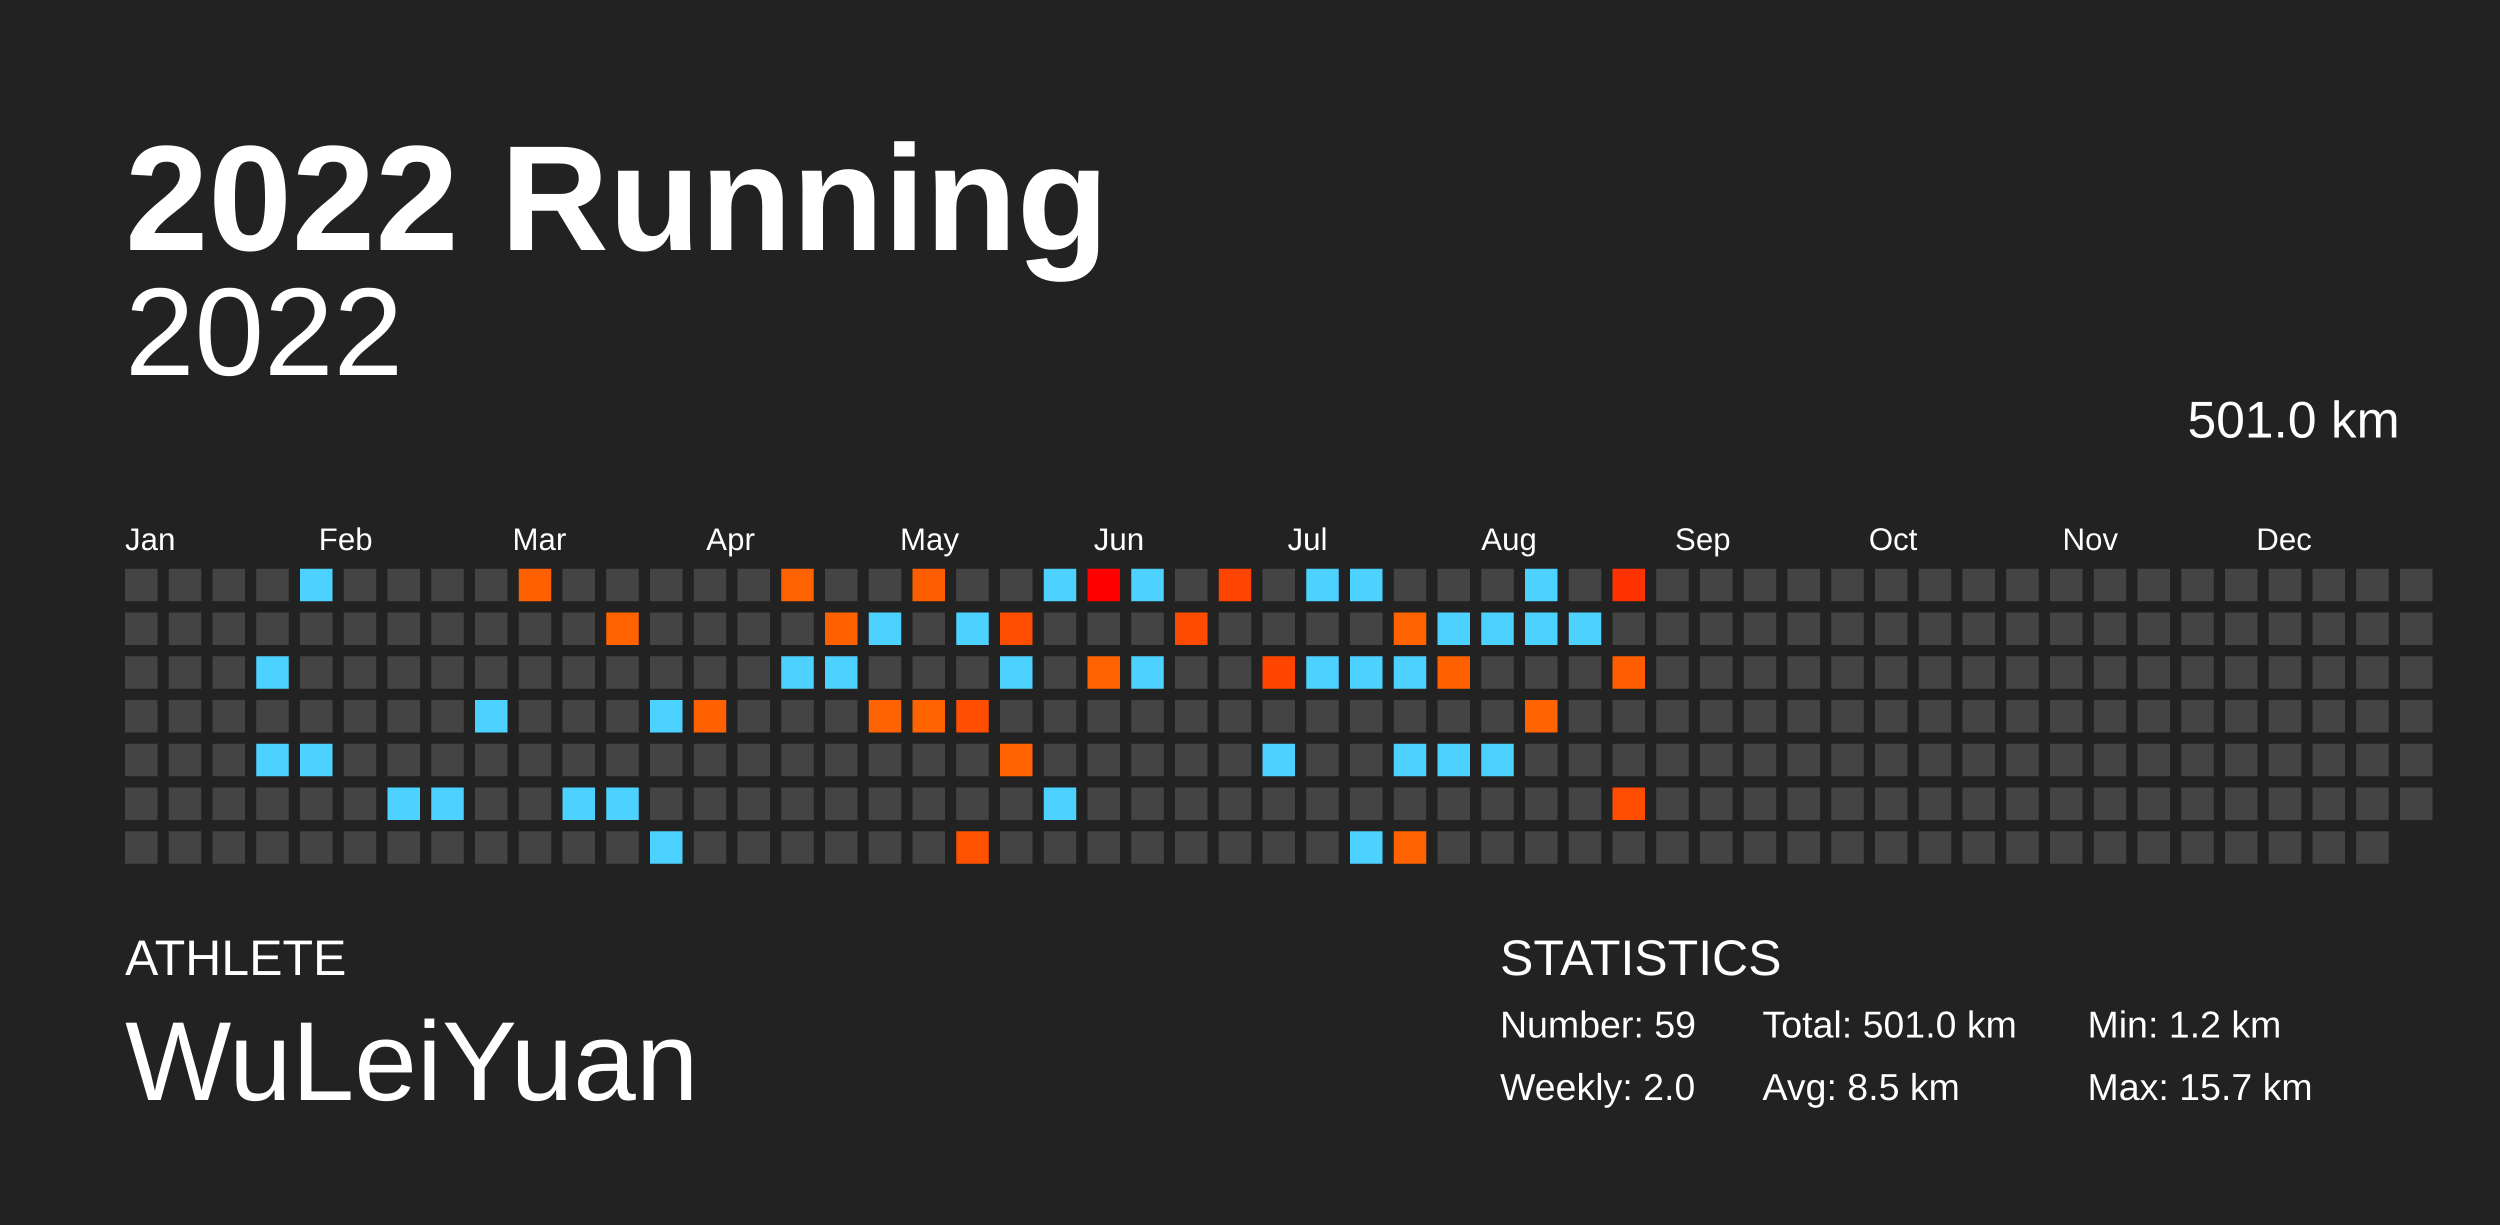
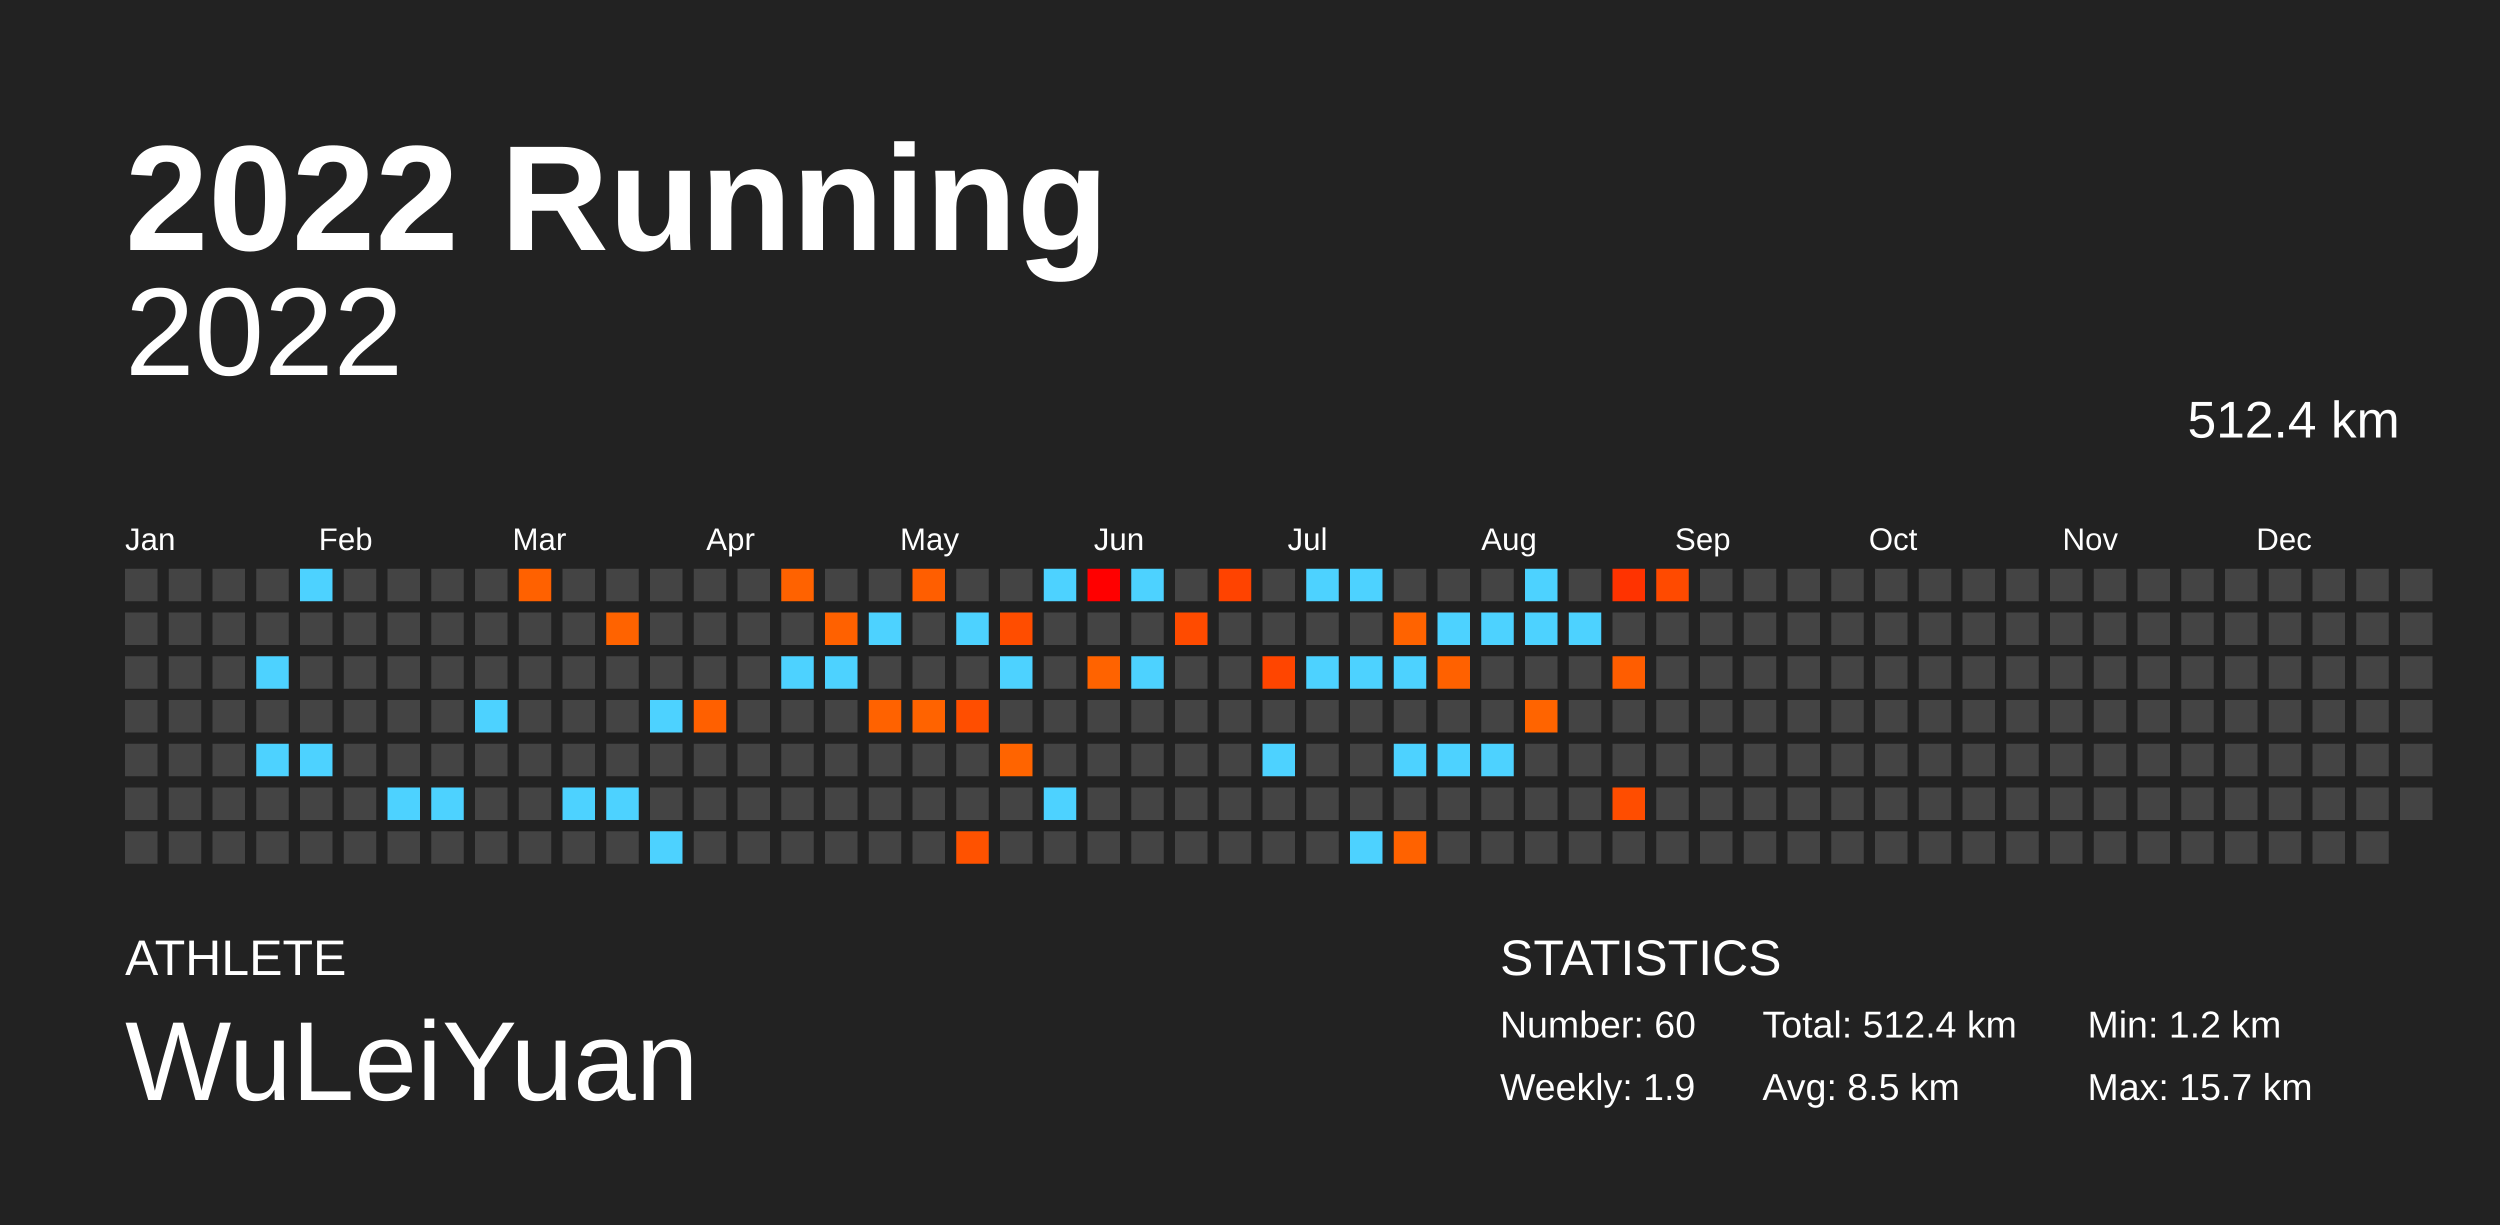
<svg xmlns="http://www.w3.org/2000/svg" baseProfile="full" height="98mm" version="1.1" viewBox="0,0,200,98" width="200mm">
  <defs />
  <rect fill="#222222" height="98" width="200" x="0" y="0" />
  <text fill="#FFFFFF" style="font-size:12px; font-family:Arial; font-weight:bold;" x="10" y="20">2022 Running</text>
  <text fill="#FFFFFF" style="font-size:4px; font-family:Arial" x="10" y="78">ATHLETE</text>
  <text fill="#FFFFFF" style="font-size:9px; font-family:Arial" x="10" y="88">WuLeiYuan</text>
  <text fill="#FFFFFF" style="font-size:4px; font-family:Arial" x="120" y="78">STATISTICS</text>
-   <text fill="#FFFFFF" style="font-size:3px; font-family:Arial" x="120" y="83">Number: 59</text>
-   <text fill="#FFFFFF" style="font-size:3px; font-family:Arial" x="120" y="88">Weekly: 2.0</text>
-   <text fill="#FFFFFF" style="font-size:3px; font-family:Arial" x="141" y="83">Total: 501.0 km</text>
+   <text fill="#FFFFFF" style="font-size:3px; font-family:Arial" x="120" y="83">Number: 60</text>
+   <text fill="#FFFFFF" style="font-size:3px; font-family:Arial" x="120" y="88">Weekly: 1.9</text>
+   <text fill="#FFFFFF" style="font-size:3px; font-family:Arial" x="141" y="83">Total: 512.4 km</text>
  <text fill="#FFFFFF" style="font-size:3px; font-family:Arial" x="141" y="88">Avg: 8.5 km</text>
  <text fill="#FFFFFF" style="font-size:3px; font-family:Arial" x="167" y="83">Min: 1.2 km</text>
  <text fill="#FFFFFF" style="font-size:3px; font-family:Arial" x="167" y="88">Max: 15.7 km</text>
  <text alignment-baseline="hanging" fill="#FFFFFF" style="font-size:10.0px; font-family:Arial;" x="10" y="30">2022</text>
-   <text alignment-baseline="hanging" fill="#FFFFFF" style="font-size:4.125px; font-family:Arial;" x="175" y="35">501.0 km</text>
+   <text alignment-baseline="hanging" fill="#FFFFFF" style="font-size:4.125px; font-family:Arial;" x="175" y="35">512.4 km</text>
  <text fill="#FFFFFF" style="font-size:2.5px; font-family:Arial" x="10.0" y="44">Jan</text>
  <text fill="#FFFFFF" style="font-size:2.5px; font-family:Arial" x="25.5" y="44">Feb</text>
  <text fill="#FFFFFF" style="font-size:2.5px; font-family:Arial" x="41.0" y="44">Mar</text>
  <text fill="#FFFFFF" style="font-size:2.5px; font-family:Arial" x="56.5" y="44">Apr</text>
  <text fill="#FFFFFF" style="font-size:2.5px; font-family:Arial" x="72.0" y="44">May</text>
  <text fill="#FFFFFF" style="font-size:2.5px; font-family:Arial" x="87.5" y="44">Jun</text>
  <text fill="#FFFFFF" style="font-size:2.5px; font-family:Arial" x="103.0" y="44">Jul</text>
  <text fill="#FFFFFF" style="font-size:2.5px; font-family:Arial" x="118.5" y="44">Aug</text>
  <text fill="#FFFFFF" style="font-size:2.5px; font-family:Arial" x="134.0" y="44">Sep</text>
  <text fill="#FFFFFF" style="font-size:2.5px; font-family:Arial" x="149.5" y="44">Oct</text>
  <text fill="#FFFFFF" style="font-size:2.5px; font-family:Arial" x="165.0" y="44">Nov</text>
  <text fill="#FFFFFF" style="font-size:2.5px; font-family:Arial" x="180.5" y="44">Dec</text>
  <rect fill="#444444" height="2.6" width="2.6" x="10.0" y="45.5" />
  <rect fill="#444444" height="2.6" width="2.6" x="10.0" y="49.0" />
  <rect fill="#444444" height="2.6" width="2.6" x="10.0" y="52.5" />
  <rect fill="#444444" height="2.6" width="2.6" x="10.0" y="56.0" />
  <rect fill="#444444" height="2.6" width="2.6" x="10.0" y="59.5" />
  <rect fill="#444444" height="2.6" width="2.6" x="10.0" y="63.0" />
  <rect fill="#444444" height="2.6" width="2.6" x="10.0" y="66.5" />
  <rect fill="#444444" height="2.6" width="2.6" x="13.5" y="45.5" />
  <rect fill="#444444" height="2.6" width="2.6" x="13.5" y="49.0" />
  <rect fill="#444444" height="2.6" width="2.6" x="13.5" y="52.5" />
  <rect fill="#444444" height="2.6" width="2.6" x="13.5" y="56.0" />
  <rect fill="#444444" height="2.6" width="2.6" x="13.5" y="59.5" />
  <rect fill="#444444" height="2.6" width="2.6" x="13.5" y="63.0" />
  <rect fill="#444444" height="2.6" width="2.6" x="13.5" y="66.5" />
  <rect fill="#444444" height="2.6" width="2.6" x="17.0" y="45.5" />
  <rect fill="#444444" height="2.6" width="2.6" x="17.0" y="49.0" />
  <rect fill="#444444" height="2.6" width="2.6" x="17.0" y="52.5" />
  <rect fill="#444444" height="2.6" width="2.6" x="17.0" y="56.0" />
  <rect fill="#444444" height="2.6" width="2.6" x="17.0" y="59.5" />
  <rect fill="#444444" height="2.6" width="2.6" x="17.0" y="63.0" />
  <rect fill="#444444" height="2.6" width="2.6" x="17.0" y="66.5" />
  <rect fill="#444444" height="2.6" width="2.6" x="20.5" y="45.5" />
  <rect fill="#444444" height="2.6" width="2.6" x="20.5" y="49.0" />
  <rect fill="#4dd2ff" height="2.6" width="2.6" x="20.5" y="52.5" />
  <rect fill="#444444" height="2.6" width="2.6" x="20.5" y="56.0" />
  <rect fill="#4dd2ff" height="2.6" width="2.6" x="20.5" y="59.5" />
  <rect fill="#444444" height="2.6" width="2.6" x="20.5" y="63.0" />
  <rect fill="#444444" height="2.6" width="2.6" x="20.5" y="66.5" />
  <rect fill="#4dd2ff" height="2.6" width="2.6" x="24.0" y="45.5" />
  <rect fill="#444444" height="2.6" width="2.6" x="24.0" y="49.0" />
  <rect fill="#444444" height="2.6" width="2.6" x="24.0" y="52.5" />
  <rect fill="#444444" height="2.6" width="2.6" x="24.0" y="56.0" />
  <rect fill="#4dd2ff" height="2.6" width="2.6" x="24.0" y="59.5" />
  <rect fill="#444444" height="2.6" width="2.6" x="24.0" y="63.0" />
  <rect fill="#444444" height="2.6" width="2.6" x="24.0" y="66.5" />
  <rect fill="#444444" height="2.6" width="2.6" x="27.5" y="45.5" />
  <rect fill="#444444" height="2.6" width="2.6" x="27.5" y="49.0" />
  <rect fill="#444444" height="2.6" width="2.6" x="27.5" y="52.5" />
  <rect fill="#444444" height="2.6" width="2.6" x="27.5" y="56.0" />
  <rect fill="#444444" height="2.6" width="2.6" x="27.5" y="59.5" />
  <rect fill="#444444" height="2.6" width="2.6" x="27.5" y="63.0" />
  <rect fill="#444444" height="2.6" width="2.6" x="27.5" y="66.5" />
  <rect fill="#444444" height="2.6" width="2.6" x="31.0" y="45.5" />
  <rect fill="#444444" height="2.6" width="2.6" x="31.0" y="49.0" />
  <rect fill="#444444" height="2.6" width="2.6" x="31.0" y="52.5" />
  <rect fill="#444444" height="2.6" width="2.6" x="31.0" y="56.0" />
  <rect fill="#444444" height="2.6" width="2.6" x="31.0" y="59.5" />
  <rect fill="#4dd2ff" height="2.6" width="2.6" x="31.0" y="63.0" />
  <rect fill="#444444" height="2.6" width="2.6" x="31.0" y="66.5" />
  <rect fill="#444444" height="2.6" width="2.6" x="34.5" y="45.5" />
  <rect fill="#444444" height="2.6" width="2.6" x="34.5" y="49.0" />
  <rect fill="#444444" height="2.6" width="2.6" x="34.5" y="52.5" />
  <rect fill="#444444" height="2.6" width="2.6" x="34.5" y="56.0" />
  <rect fill="#444444" height="2.6" width="2.6" x="34.5" y="59.5" />
  <rect fill="#4dd2ff" height="2.6" width="2.6" x="34.5" y="63.0" />
  <rect fill="#444444" height="2.6" width="2.6" x="34.5" y="66.5" />
  <rect fill="#444444" height="2.6" width="2.6" x="38.0" y="45.5" />
  <rect fill="#444444" height="2.6" width="2.6" x="38.0" y="49.0" />
  <rect fill="#444444" height="2.6" width="2.6" x="38.0" y="52.5" />
  <rect fill="#4dd2ff" height="2.6" width="2.6" x="38.0" y="56.0" />
  <rect fill="#444444" height="2.6" width="2.6" x="38.0" y="59.5" />
  <rect fill="#444444" height="2.6" width="2.6" x="38.0" y="63.0" />
  <rect fill="#444444" height="2.6" width="2.6" x="38.0" y="66.5" />
  <rect fill="#ff6100" height="2.6" width="2.6" x="41.5" y="45.5" />
  <rect fill="#444444" height="2.6" width="2.6" x="41.5" y="49.0" />
  <rect fill="#444444" height="2.6" width="2.6" x="41.5" y="52.5" />
  <rect fill="#444444" height="2.6" width="2.6" x="41.5" y="56.0" />
  <rect fill="#444444" height="2.6" width="2.6" x="41.5" y="59.5" />
  <rect fill="#444444" height="2.6" width="2.6" x="41.5" y="63.0" />
  <rect fill="#444444" height="2.6" width="2.6" x="41.5" y="66.5" />
  <rect fill="#444444" height="2.6" width="2.6" x="45.0" y="45.5" />
  <rect fill="#444444" height="2.6" width="2.6" x="45.0" y="49.0" />
  <rect fill="#444444" height="2.6" width="2.6" x="45.0" y="52.5" />
  <rect fill="#444444" height="2.6" width="2.6" x="45.0" y="56.0" />
  <rect fill="#444444" height="2.6" width="2.6" x="45.0" y="59.5" />
  <rect fill="#4dd2ff" height="2.6" width="2.6" x="45.0" y="63.0" />
  <rect fill="#444444" height="2.6" width="2.6" x="45.0" y="66.5" />
  <rect fill="#444444" height="2.6" width="2.6" x="48.5" y="45.5" />
  <rect fill="#ff6300" height="2.6" width="2.6" x="48.5" y="49.0" />
  <rect fill="#444444" height="2.6" width="2.6" x="48.5" y="52.5" />
  <rect fill="#444444" height="2.6" width="2.6" x="48.5" y="56.0" />
  <rect fill="#444444" height="2.6" width="2.6" x="48.5" y="59.5" />
  <rect fill="#4dd2ff" height="2.6" width="2.6" x="48.5" y="63.0" />
  <rect fill="#444444" height="2.6" width="2.6" x="48.5" y="66.5" />
  <rect fill="#444444" height="2.6" width="2.6" x="52.0" y="45.5" />
  <rect fill="#444444" height="2.6" width="2.6" x="52.0" y="49.0" />
  <rect fill="#444444" height="2.6" width="2.6" x="52.0" y="52.5" />
  <rect fill="#4dd2ff" height="2.6" width="2.6" x="52.0" y="56.0" />
  <rect fill="#444444" height="2.6" width="2.6" x="52.0" y="59.5" />
  <rect fill="#444444" height="2.6" width="2.6" x="52.0" y="63.0" />
  <rect fill="#4dd2ff" height="2.6" width="2.6" x="52.0" y="66.5" />
  <rect fill="#444444" height="2.6" width="2.6" x="55.5" y="45.5" />
  <rect fill="#444444" height="2.6" width="2.6" x="55.5" y="49.0" />
  <rect fill="#444444" height="2.6" width="2.6" x="55.5" y="52.5" />
  <rect fill="#ff6000" height="2.6" width="2.6" x="55.5" y="56.0" />
  <rect fill="#444444" height="2.6" width="2.6" x="55.5" y="59.5" />
  <rect fill="#444444" height="2.6" width="2.6" x="55.5" y="63.0" />
  <rect fill="#444444" height="2.6" width="2.6" x="55.5" y="66.5" />
  <rect fill="#444444" height="2.6" width="2.6" x="59.0" y="45.5" />
  <rect fill="#444444" height="2.6" width="2.6" x="59.0" y="49.0" />
  <rect fill="#444444" height="2.6" width="2.6" x="59.0" y="52.5" />
  <rect fill="#444444" height="2.6" width="2.6" x="59.0" y="56.0" />
  <rect fill="#444444" height="2.6" width="2.6" x="59.0" y="59.5" />
  <rect fill="#444444" height="2.6" width="2.6" x="59.0" y="63.0" />
  <rect fill="#444444" height="2.6" width="2.6" x="59.0" y="66.5" />
  <rect fill="#ff6200" height="2.6" width="2.6" x="62.5" y="45.5" />
  <rect fill="#444444" height="2.6" width="2.6" x="62.5" y="49.0" />
  <rect fill="#4dd2ff" height="2.6" width="2.6" x="62.5" y="52.5" />
  <rect fill="#444444" height="2.6" width="2.6" x="62.5" y="56.0" />
  <rect fill="#444444" height="2.6" width="2.6" x="62.5" y="59.5" />
  <rect fill="#444444" height="2.6" width="2.6" x="62.5" y="63.0" />
  <rect fill="#444444" height="2.6" width="2.6" x="62.5" y="66.5" />
  <rect fill="#444444" height="2.6" width="2.6" x="66.0" y="45.5" />
  <rect fill="#ff6100" height="2.6" width="2.6" x="66.0" y="49.0" />
  <rect fill="#4dd2ff" height="2.6" width="2.6" x="66.0" y="52.5" />
  <rect fill="#444444" height="2.6" width="2.6" x="66.0" y="56.0" />
  <rect fill="#444444" height="2.6" width="2.6" x="66.0" y="59.5" />
  <rect fill="#444444" height="2.6" width="2.6" x="66.0" y="63.0" />
  <rect fill="#444444" height="2.6" width="2.6" x="66.0" y="66.5" />
  <rect fill="#444444" height="2.6" width="2.6" x="69.5" y="45.5" />
  <rect fill="#4dd2ff" height="2.6" width="2.6" x="69.5" y="49.0" />
  <rect fill="#444444" height="2.6" width="2.6" x="69.5" y="52.5" />
  <rect fill="#ff6200" height="2.6" width="2.6" x="69.5" y="56.0" />
  <rect fill="#444444" height="2.6" width="2.6" x="69.5" y="59.5" />
  <rect fill="#444444" height="2.6" width="2.6" x="69.5" y="63.0" />
  <rect fill="#444444" height="2.6" width="2.6" x="69.5" y="66.5" />
  <rect fill="#ff5e00" height="2.6" width="2.6" x="73.0" y="45.5" />
  <rect fill="#444444" height="2.6" width="2.6" x="73.0" y="49.0" />
  <rect fill="#444444" height="2.6" width="2.6" x="73.0" y="52.5" />
  <rect fill="#ff6300" height="2.6" width="2.6" x="73.0" y="56.0" />
  <rect fill="#444444" height="2.6" width="2.6" x="73.0" y="59.5" />
  <rect fill="#444444" height="2.6" width="2.6" x="73.0" y="63.0" />
  <rect fill="#444444" height="2.6" width="2.6" x="73.0" y="66.5" />
  <rect fill="#444444" height="2.6" width="2.6" x="76.5" y="45.5" />
  <rect fill="#4dd2ff" height="2.6" width="2.6" x="76.5" y="49.0" />
  <rect fill="#444444" height="2.6" width="2.6" x="76.5" y="52.5" />
  <rect fill="#ff4e00" height="2.6" width="2.6" x="76.5" y="56.0" />
  <rect fill="#444444" height="2.6" width="2.6" x="76.5" y="59.5" />
  <rect fill="#444444" height="2.6" width="2.6" x="76.5" y="63.0" />
  <rect fill="#ff5200" height="2.6" width="2.6" x="76.5" y="66.5" />
  <rect fill="#444444" height="2.6" width="2.6" x="80.0" y="45.5" />
  <rect fill="#ff4d00" height="2.6" width="2.6" x="80.0" y="49.0" />
  <rect fill="#4dd2ff" height="2.6" width="2.6" x="80.0" y="52.5" />
  <rect fill="#444444" height="2.6" width="2.6" x="80.0" y="56.0" />
  <rect fill="#ff6400" height="2.6" width="2.6" x="80.0" y="59.5" />
  <rect fill="#444444" height="2.6" width="2.6" x="80.0" y="63.0" />
  <rect fill="#444444" height="2.6" width="2.6" x="80.0" y="66.5" />
  <rect fill="#4dd2ff" height="2.6" width="2.6" x="83.5" y="45.5" />
  <rect fill="#444444" height="2.6" width="2.6" x="83.5" y="49.0" />
  <rect fill="#444444" height="2.6" width="2.6" x="83.5" y="52.5" />
  <rect fill="#444444" height="2.6" width="2.6" x="83.5" y="56.0" />
  <rect fill="#444444" height="2.6" width="2.6" x="83.5" y="59.5" />
  <rect fill="#4dd2ff" height="2.6" width="2.6" x="83.5" y="63.0" />
  <rect fill="#444444" height="2.6" width="2.6" x="83.5" y="66.5" />
  <rect fill="#ff0000" height="2.6" width="2.6" x="87.0" y="45.5" />
  <rect fill="#444444" height="2.6" width="2.6" x="87.0" y="49.0" />
  <rect fill="#ff6300" height="2.6" width="2.6" x="87.0" y="52.5" />
  <rect fill="#444444" height="2.6" width="2.6" x="87.0" y="56.0" />
  <rect fill="#444444" height="2.6" width="2.6" x="87.0" y="59.5" />
  <rect fill="#444444" height="2.6" width="2.6" x="87.0" y="63.0" />
  <rect fill="#444444" height="2.6" width="2.6" x="87.0" y="66.5" />
  <rect fill="#4dd2ff" height="2.6" width="2.6" x="90.5" y="45.5" />
  <rect fill="#444444" height="2.6" width="2.6" x="90.5" y="49.0" />
  <rect fill="#4dd2ff" height="2.6" width="2.6" x="90.5" y="52.5" />
  <rect fill="#444444" height="2.6" width="2.6" x="90.5" y="56.0" />
  <rect fill="#444444" height="2.6" width="2.6" x="90.5" y="59.5" />
  <rect fill="#444444" height="2.6" width="2.6" x="90.5" y="63.0" />
  <rect fill="#444444" height="2.6" width="2.6" x="90.5" y="66.5" />
  <rect fill="#444444" height="2.6" width="2.6" x="94.0" y="45.5" />
  <rect fill="#ff4b00" height="2.6" width="2.6" x="94.0" y="49.0" />
  <rect fill="#444444" height="2.6" width="2.6" x="94.0" y="52.5" />
  <rect fill="#444444" height="2.6" width="2.6" x="94.0" y="56.0" />
  <rect fill="#444444" height="2.6" width="2.6" x="94.0" y="59.5" />
  <rect fill="#444444" height="2.6" width="2.6" x="94.0" y="63.0" />
  <rect fill="#444444" height="2.6" width="2.6" x="94.0" y="66.5" />
  <rect fill="#ff4300" height="2.6" width="2.6" x="97.5" y="45.5" />
  <rect fill="#444444" height="2.6" width="2.6" x="97.5" y="49.0" />
  <rect fill="#444444" height="2.6" width="2.6" x="97.5" y="52.5" />
  <rect fill="#444444" height="2.6" width="2.6" x="97.5" y="56.0" />
  <rect fill="#444444" height="2.6" width="2.6" x="97.5" y="59.5" />
  <rect fill="#444444" height="2.6" width="2.6" x="97.5" y="63.0" />
  <rect fill="#444444" height="2.6" width="2.6" x="97.5" y="66.5" />
  <rect fill="#444444" height="2.6" width="2.6" x="101.0" y="45.5" />
  <rect fill="#444444" height="2.6" width="2.6" x="101.0" y="49.0" />
  <rect fill="#ff4500" height="2.6" width="2.6" x="101.0" y="52.5" />
  <rect fill="#444444" height="2.6" width="2.6" x="101.0" y="56.0" />
  <rect fill="#4dd2ff" height="2.6" width="2.6" x="101.0" y="59.5" />
  <rect fill="#444444" height="2.6" width="2.6" x="101.0" y="63.0" />
  <rect fill="#444444" height="2.6" width="2.6" x="101.0" y="66.5" />
  <rect fill="#4dd2ff" height="2.6" width="2.6" x="104.5" y="45.5" />
  <rect fill="#444444" height="2.6" width="2.6" x="104.5" y="49.0" />
  <rect fill="#4dd2ff" height="2.6" width="2.6" x="104.5" y="52.5" />
  <rect fill="#444444" height="2.6" width="2.6" x="104.5" y="56.0" />
  <rect fill="#444444" height="2.6" width="2.6" x="104.5" y="59.5" />
  <rect fill="#444444" height="2.6" width="2.6" x="104.5" y="63.0" />
  <rect fill="#444444" height="2.6" width="2.6" x="104.5" y="66.5" />
  <rect fill="#4dd2ff" height="2.6" width="2.6" x="108.0" y="45.5" />
  <rect fill="#444444" height="2.6" width="2.6" x="108.0" y="49.0" />
  <rect fill="#4dd2ff" height="2.6" width="2.6" x="108.0" y="52.5" />
  <rect fill="#444444" height="2.6" width="2.6" x="108.0" y="56.0" />
  <rect fill="#444444" height="2.6" width="2.6" x="108.0" y="59.5" />
  <rect fill="#444444" height="2.6" width="2.6" x="108.0" y="63.0" />
  <rect fill="#4dd2ff" height="2.6" width="2.6" x="108.0" y="66.5" />
  <rect fill="#444444" height="2.6" width="2.6" x="111.5" y="45.5" />
  <rect fill="#ff6300" height="2.6" width="2.6" x="111.5" y="49.0" />
  <rect fill="#4dd2ff" height="2.6" width="2.6" x="111.5" y="52.5" />
  <rect fill="#444444" height="2.6" width="2.6" x="111.5" y="56.0" />
  <rect fill="#4dd2ff" height="2.6" width="2.6" x="111.5" y="59.5" />
  <rect fill="#444444" height="2.6" width="2.6" x="111.5" y="63.0" />
  <rect fill="#ff6200" height="2.6" width="2.6" x="111.5" y="66.5" />
  <rect fill="#444444" height="2.6" width="2.6" x="115.0" y="45.5" />
  <rect fill="#4dd2ff" height="2.6" width="2.6" x="115.0" y="49.0" />
  <rect fill="#ff6100" height="2.6" width="2.6" x="115.0" y="52.5" />
  <rect fill="#444444" height="2.6" width="2.6" x="115.0" y="56.0" />
  <rect fill="#4dd2ff" height="2.6" width="2.6" x="115.0" y="59.5" />
  <rect fill="#444444" height="2.6" width="2.6" x="115.0" y="63.0" />
  <rect fill="#444444" height="2.6" width="2.6" x="115.0" y="66.5" />
  <rect fill="#444444" height="2.6" width="2.6" x="118.5" y="45.5" />
  <rect fill="#4dd2ff" height="2.6" width="2.6" x="118.5" y="49.0" />
  <rect fill="#444444" height="2.6" width="2.6" x="118.5" y="52.5" />
  <rect fill="#444444" height="2.6" width="2.6" x="118.5" y="56.0" />
  <rect fill="#4dd2ff" height="2.6" width="2.6" x="118.5" y="59.5" />
  <rect fill="#444444" height="2.6" width="2.6" x="118.5" y="63.0" />
  <rect fill="#444444" height="2.6" width="2.6" x="118.5" y="66.5" />
  <rect fill="#4dd2ff" height="2.6" width="2.6" x="122.0" y="45.5" />
  <rect fill="#4dd2ff" height="2.6" width="2.6" x="122.0" y="49.0" />
  <rect fill="#444444" height="2.6" width="2.6" x="122.0" y="52.5" />
  <rect fill="#ff6400" height="2.6" width="2.6" x="122.0" y="56.0" />
  <rect fill="#444444" height="2.6" width="2.6" x="122.0" y="59.5" />
  <rect fill="#444444" height="2.6" width="2.6" x="122.0" y="63.0" />
  <rect fill="#444444" height="2.6" width="2.6" x="122.0" y="66.5" />
  <rect fill="#444444" height="2.6" width="2.6" x="125.5" y="45.5" />
  <rect fill="#4dd2ff" height="2.6" width="2.6" x="125.5" y="49.0" />
  <rect fill="#444444" height="2.6" width="2.6" x="125.5" y="52.5" />
  <rect fill="#444444" height="2.6" width="2.6" x="125.5" y="56.0" />
  <rect fill="#444444" height="2.6" width="2.6" x="125.5" y="59.5" />
  <rect fill="#444444" height="2.6" width="2.6" x="125.5" y="63.0" />
  <rect fill="#444444" height="2.6" width="2.6" x="125.5" y="66.5" />
  <rect fill="#ff3300" height="2.6" width="2.6" x="129.0" y="45.5" />
  <rect fill="#444444" height="2.6" width="2.6" x="129.0" y="49.0" />
  <rect fill="#ff5d00" height="2.6" width="2.6" x="129.0" y="52.5" />
  <rect fill="#444444" height="2.6" width="2.6" x="129.0" y="56.0" />
  <rect fill="#444444" height="2.6" width="2.6" x="129.0" y="59.5" />
  <rect fill="#ff4d00" height="2.6" width="2.6" x="129.0" y="63.0" />
  <rect fill="#444444" height="2.6" width="2.6" x="129.0" y="66.5" />
-   <rect fill="#444444" height="2.6" width="2.6" x="132.5" y="45.5" />
+   <rect fill="#ff4a00" height="2.6" width="2.6" x="132.5" y="45.5" />
  <rect fill="#444444" height="2.6" width="2.6" x="132.5" y="49.0" />
  <rect fill="#444444" height="2.6" width="2.6" x="132.5" y="52.5" />
  <rect fill="#444444" height="2.6" width="2.6" x="132.5" y="56.0" />
  <rect fill="#444444" height="2.6" width="2.6" x="132.5" y="59.5" />
  <rect fill="#444444" height="2.6" width="2.6" x="132.5" y="63.0" />
  <rect fill="#444444" height="2.6" width="2.6" x="132.5" y="66.5" />
  <rect fill="#444444" height="2.6" width="2.6" x="136.0" y="45.5" />
  <rect fill="#444444" height="2.6" width="2.6" x="136.0" y="49.0" />
  <rect fill="#444444" height="2.6" width="2.6" x="136.0" y="52.5" />
  <rect fill="#444444" height="2.6" width="2.6" x="136.0" y="56.0" />
  <rect fill="#444444" height="2.6" width="2.6" x="136.0" y="59.5" />
  <rect fill="#444444" height="2.6" width="2.6" x="136.0" y="63.0" />
  <rect fill="#444444" height="2.6" width="2.6" x="136.0" y="66.5" />
  <rect fill="#444444" height="2.6" width="2.6" x="139.5" y="45.5" />
  <rect fill="#444444" height="2.6" width="2.6" x="139.5" y="49.0" />
  <rect fill="#444444" height="2.6" width="2.6" x="139.5" y="52.5" />
  <rect fill="#444444" height="2.6" width="2.6" x="139.5" y="56.0" />
  <rect fill="#444444" height="2.6" width="2.6" x="139.5" y="59.5" />
  <rect fill="#444444" height="2.6" width="2.6" x="139.5" y="63.0" />
  <rect fill="#444444" height="2.6" width="2.6" x="139.5" y="66.5" />
  <rect fill="#444444" height="2.6" width="2.6" x="143.0" y="45.5" />
  <rect fill="#444444" height="2.6" width="2.6" x="143.0" y="49.0" />
  <rect fill="#444444" height="2.6" width="2.6" x="143.0" y="52.5" />
  <rect fill="#444444" height="2.6" width="2.6" x="143.0" y="56.0" />
  <rect fill="#444444" height="2.6" width="2.6" x="143.0" y="59.5" />
  <rect fill="#444444" height="2.6" width="2.6" x="143.0" y="63.0" />
  <rect fill="#444444" height="2.6" width="2.6" x="143.0" y="66.5" />
  <rect fill="#444444" height="2.6" width="2.6" x="146.5" y="45.5" />
  <rect fill="#444444" height="2.6" width="2.6" x="146.5" y="49.0" />
  <rect fill="#444444" height="2.6" width="2.6" x="146.5" y="52.5" />
  <rect fill="#444444" height="2.6" width="2.6" x="146.5" y="56.0" />
  <rect fill="#444444" height="2.6" width="2.6" x="146.5" y="59.5" />
  <rect fill="#444444" height="2.6" width="2.6" x="146.5" y="63.0" />
  <rect fill="#444444" height="2.6" width="2.6" x="146.5" y="66.5" />
  <rect fill="#444444" height="2.6" width="2.6" x="150.0" y="45.5" />
  <rect fill="#444444" height="2.6" width="2.6" x="150.0" y="49.0" />
  <rect fill="#444444" height="2.6" width="2.6" x="150.0" y="52.5" />
  <rect fill="#444444" height="2.6" width="2.6" x="150.0" y="56.0" />
  <rect fill="#444444" height="2.6" width="2.6" x="150.0" y="59.5" />
  <rect fill="#444444" height="2.6" width="2.6" x="150.0" y="63.0" />
  <rect fill="#444444" height="2.6" width="2.6" x="150.0" y="66.5" />
  <rect fill="#444444" height="2.6" width="2.6" x="153.5" y="45.5" />
  <rect fill="#444444" height="2.6" width="2.6" x="153.5" y="49.0" />
  <rect fill="#444444" height="2.6" width="2.6" x="153.5" y="52.5" />
  <rect fill="#444444" height="2.6" width="2.6" x="153.5" y="56.0" />
  <rect fill="#444444" height="2.6" width="2.6" x="153.5" y="59.5" />
  <rect fill="#444444" height="2.6" width="2.6" x="153.5" y="63.0" />
  <rect fill="#444444" height="2.6" width="2.6" x="153.5" y="66.5" />
  <rect fill="#444444" height="2.6" width="2.6" x="157.0" y="45.5" />
  <rect fill="#444444" height="2.6" width="2.6" x="157.0" y="49.0" />
  <rect fill="#444444" height="2.6" width="2.6" x="157.0" y="52.5" />
  <rect fill="#444444" height="2.6" width="2.6" x="157.0" y="56.0" />
  <rect fill="#444444" height="2.6" width="2.6" x="157.0" y="59.5" />
  <rect fill="#444444" height="2.6" width="2.6" x="157.0" y="63.0" />
  <rect fill="#444444" height="2.6" width="2.6" x="157.0" y="66.5" />
  <rect fill="#444444" height="2.6" width="2.6" x="160.5" y="45.5" />
  <rect fill="#444444" height="2.6" width="2.6" x="160.5" y="49.0" />
  <rect fill="#444444" height="2.6" width="2.6" x="160.5" y="52.5" />
  <rect fill="#444444" height="2.6" width="2.6" x="160.5" y="56.0" />
  <rect fill="#444444" height="2.6" width="2.6" x="160.5" y="59.5" />
  <rect fill="#444444" height="2.6" width="2.6" x="160.5" y="63.0" />
  <rect fill="#444444" height="2.6" width="2.6" x="160.5" y="66.5" />
  <rect fill="#444444" height="2.6" width="2.6" x="164.0" y="45.5" />
  <rect fill="#444444" height="2.6" width="2.6" x="164.0" y="49.0" />
  <rect fill="#444444" height="2.6" width="2.6" x="164.0" y="52.5" />
  <rect fill="#444444" height="2.6" width="2.6" x="164.0" y="56.0" />
  <rect fill="#444444" height="2.6" width="2.6" x="164.0" y="59.5" />
  <rect fill="#444444" height="2.6" width="2.6" x="164.0" y="63.0" />
  <rect fill="#444444" height="2.6" width="2.6" x="164.0" y="66.5" />
  <rect fill="#444444" height="2.6" width="2.6" x="167.5" y="45.5" />
  <rect fill="#444444" height="2.6" width="2.6" x="167.5" y="49.0" />
  <rect fill="#444444" height="2.6" width="2.6" x="167.5" y="52.5" />
  <rect fill="#444444" height="2.6" width="2.6" x="167.5" y="56.0" />
  <rect fill="#444444" height="2.6" width="2.6" x="167.5" y="59.5" />
  <rect fill="#444444" height="2.6" width="2.6" x="167.5" y="63.0" />
  <rect fill="#444444" height="2.6" width="2.6" x="167.5" y="66.5" />
  <rect fill="#444444" height="2.6" width="2.6" x="171.0" y="45.5" />
  <rect fill="#444444" height="2.6" width="2.6" x="171.0" y="49.0" />
  <rect fill="#444444" height="2.6" width="2.6" x="171.0" y="52.5" />
  <rect fill="#444444" height="2.6" width="2.6" x="171.0" y="56.0" />
  <rect fill="#444444" height="2.6" width="2.6" x="171.0" y="59.5" />
  <rect fill="#444444" height="2.6" width="2.6" x="171.0" y="63.0" />
  <rect fill="#444444" height="2.6" width="2.6" x="171.0" y="66.5" />
  <rect fill="#444444" height="2.6" width="2.6" x="174.5" y="45.5" />
  <rect fill="#444444" height="2.6" width="2.6" x="174.5" y="49.0" />
  <rect fill="#444444" height="2.6" width="2.6" x="174.5" y="52.5" />
  <rect fill="#444444" height="2.6" width="2.6" x="174.5" y="56.0" />
  <rect fill="#444444" height="2.6" width="2.6" x="174.5" y="59.5" />
  <rect fill="#444444" height="2.6" width="2.6" x="174.5" y="63.0" />
  <rect fill="#444444" height="2.6" width="2.6" x="174.5" y="66.5" />
  <rect fill="#444444" height="2.6" width="2.6" x="178.0" y="45.5" />
  <rect fill="#444444" height="2.6" width="2.6" x="178.0" y="49.0" />
  <rect fill="#444444" height="2.6" width="2.6" x="178.0" y="52.5" />
  <rect fill="#444444" height="2.6" width="2.6" x="178.0" y="56.0" />
  <rect fill="#444444" height="2.6" width="2.6" x="178.0" y="59.5" />
  <rect fill="#444444" height="2.6" width="2.6" x="178.0" y="63.0" />
  <rect fill="#444444" height="2.6" width="2.6" x="178.0" y="66.5" />
  <rect fill="#444444" height="2.6" width="2.6" x="181.5" y="45.5" />
  <rect fill="#444444" height="2.6" width="2.6" x="181.5" y="49.0" />
  <rect fill="#444444" height="2.6" width="2.6" x="181.5" y="52.5" />
  <rect fill="#444444" height="2.6" width="2.6" x="181.5" y="56.0" />
  <rect fill="#444444" height="2.6" width="2.6" x="181.5" y="59.5" />
  <rect fill="#444444" height="2.6" width="2.6" x="181.5" y="63.0" />
  <rect fill="#444444" height="2.6" width="2.6" x="181.5" y="66.5" />
  <rect fill="#444444" height="2.6" width="2.6" x="185.0" y="45.5" />
  <rect fill="#444444" height="2.6" width="2.6" x="185.0" y="49.0" />
  <rect fill="#444444" height="2.6" width="2.6" x="185.0" y="52.5" />
  <rect fill="#444444" height="2.6" width="2.6" x="185.0" y="56.0" />
  <rect fill="#444444" height="2.6" width="2.6" x="185.0" y="59.5" />
  <rect fill="#444444" height="2.6" width="2.6" x="185.0" y="63.0" />
  <rect fill="#444444" height="2.6" width="2.6" x="185.0" y="66.5" />
  <rect fill="#444444" height="2.6" width="2.6" x="188.5" y="45.5" />
  <rect fill="#444444" height="2.6" width="2.6" x="188.5" y="49.0" />
  <rect fill="#444444" height="2.6" width="2.6" x="188.5" y="52.5" />
  <rect fill="#444444" height="2.6" width="2.6" x="188.5" y="56.0" />
  <rect fill="#444444" height="2.6" width="2.6" x="188.5" y="59.5" />
  <rect fill="#444444" height="2.6" width="2.6" x="188.5" y="63.0" />
  <rect fill="#444444" height="2.6" width="2.6" x="188.5" y="66.5" />
  <rect fill="#444444" height="2.6" width="2.6" x="192.0" y="45.5" />
  <rect fill="#444444" height="2.6" width="2.6" x="192.0" y="49.0" />
  <rect fill="#444444" height="2.6" width="2.6" x="192.0" y="52.5" />
  <rect fill="#444444" height="2.6" width="2.6" x="192.0" y="56.0" />
  <rect fill="#444444" height="2.6" width="2.6" x="192.0" y="59.5" />
  <rect fill="#444444" height="2.6" width="2.6" x="192.0" y="63.0" />
</svg>
